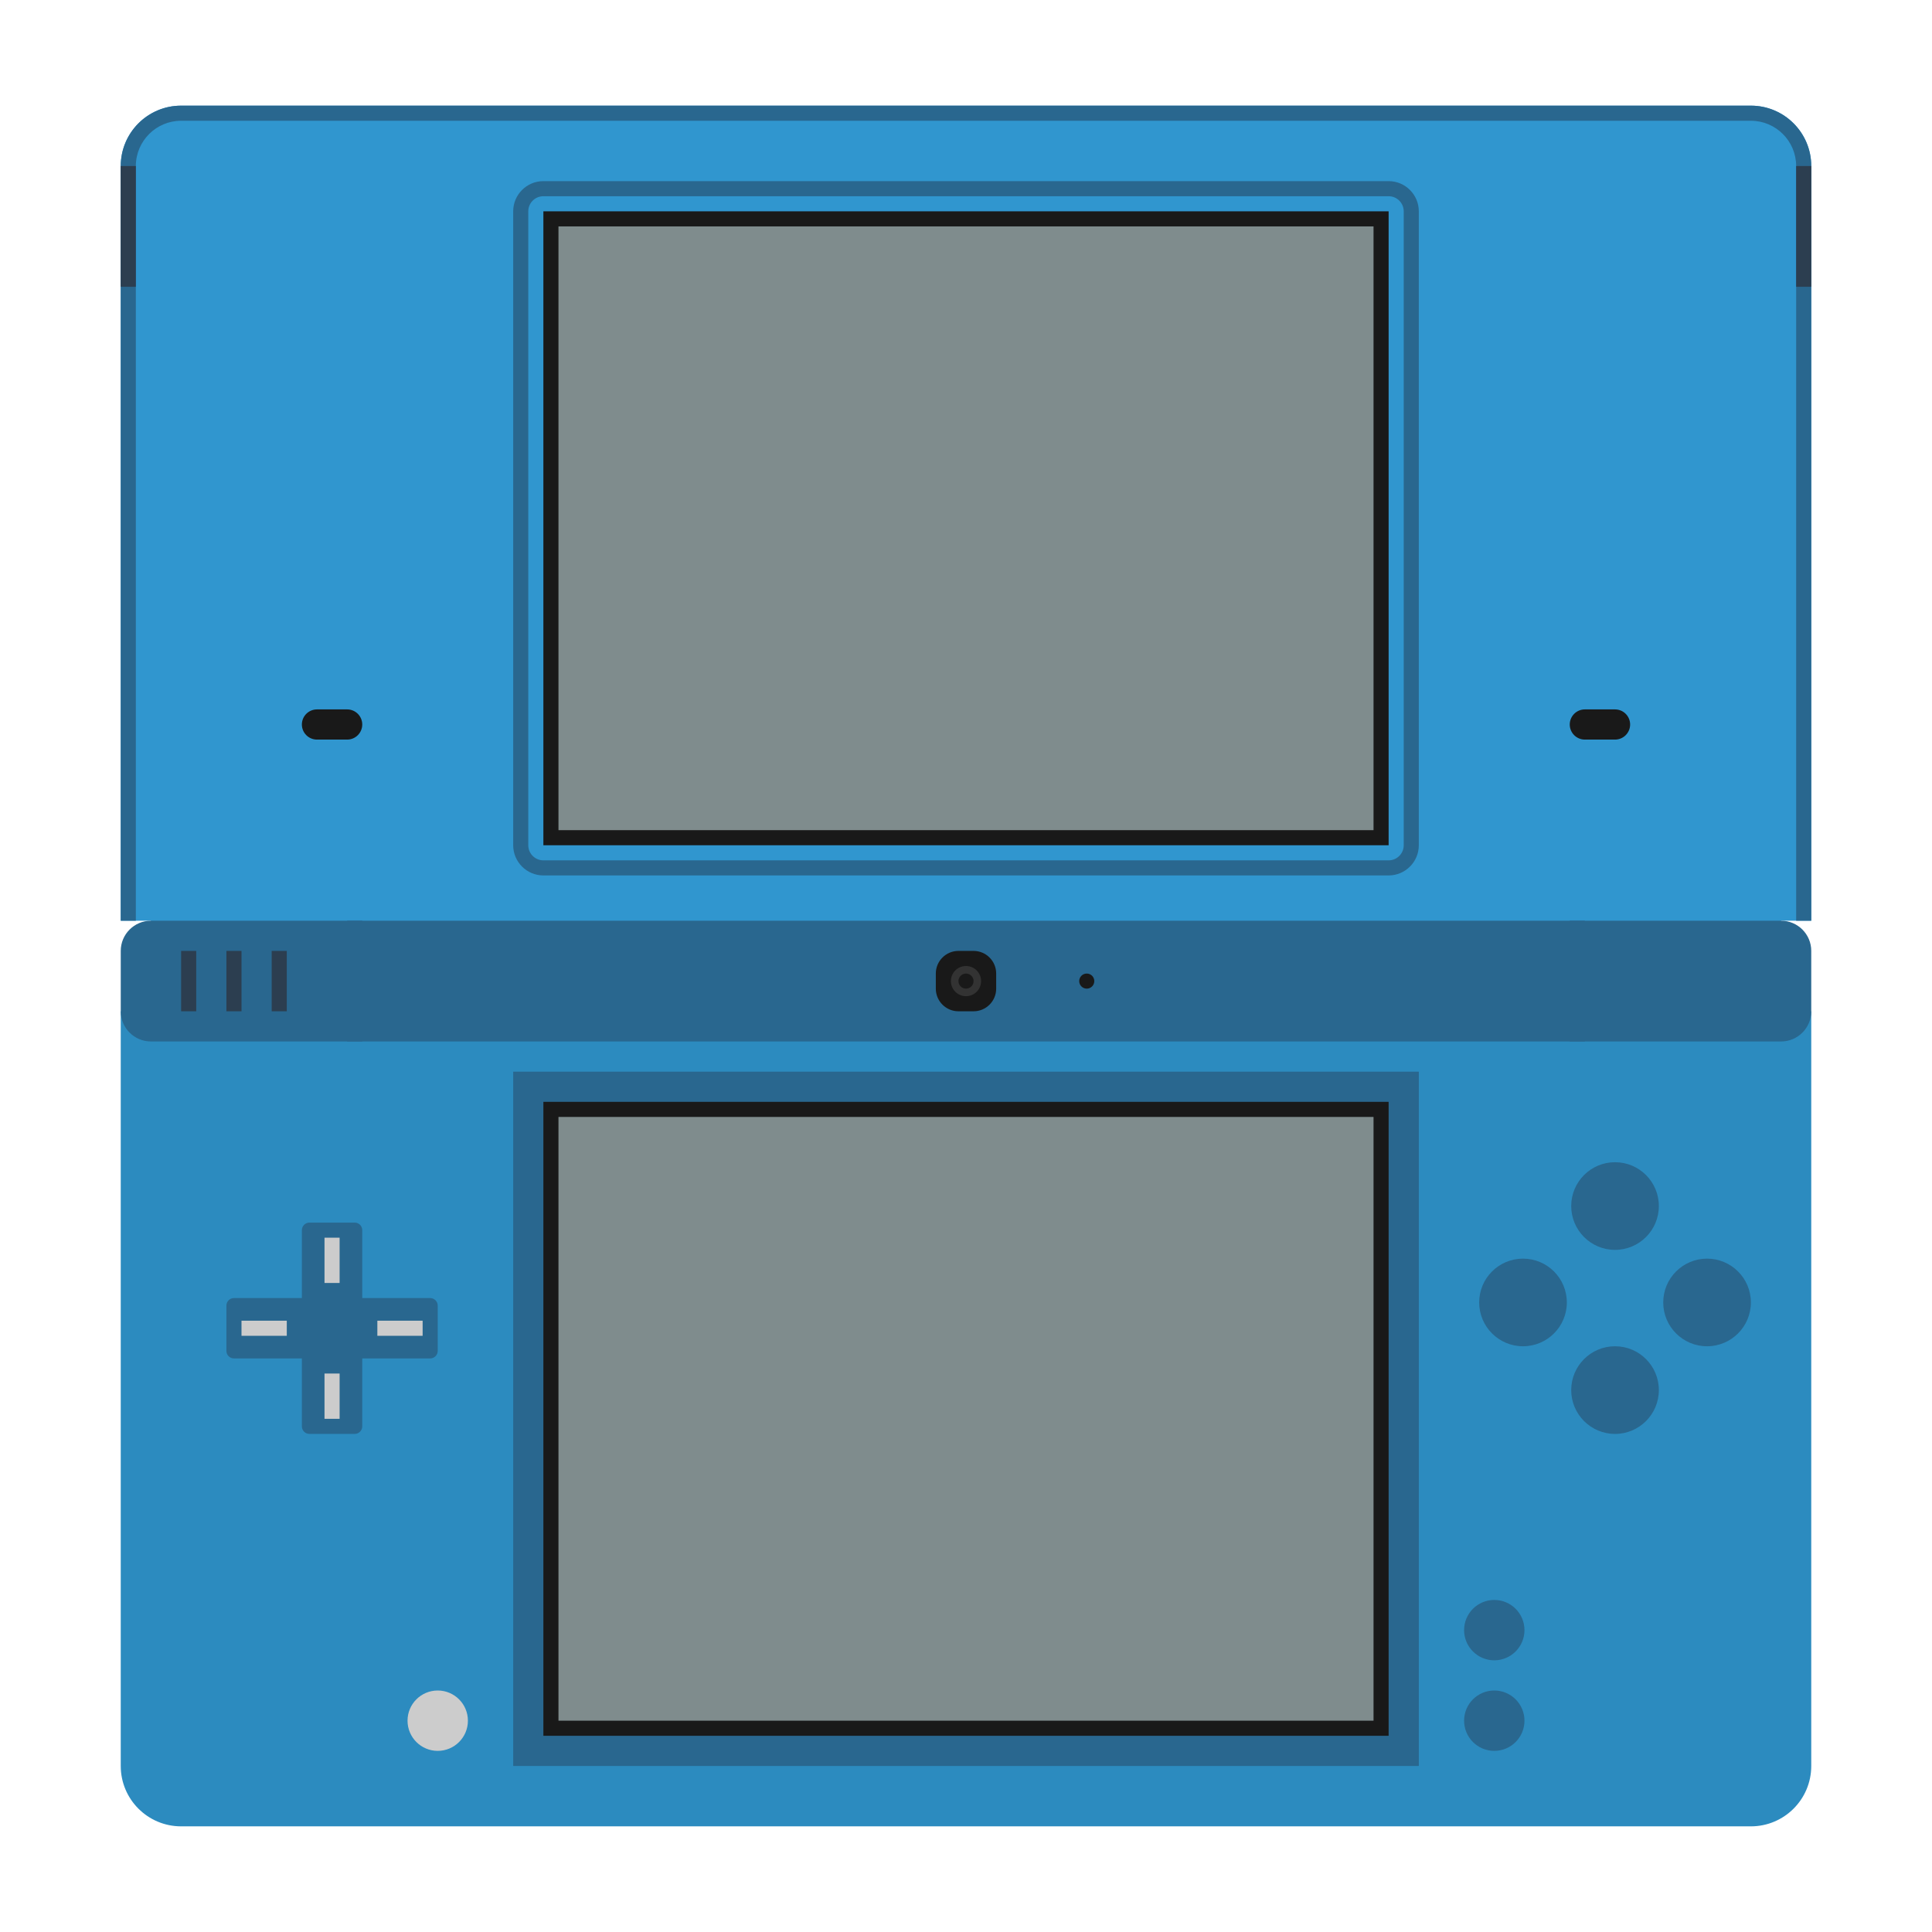
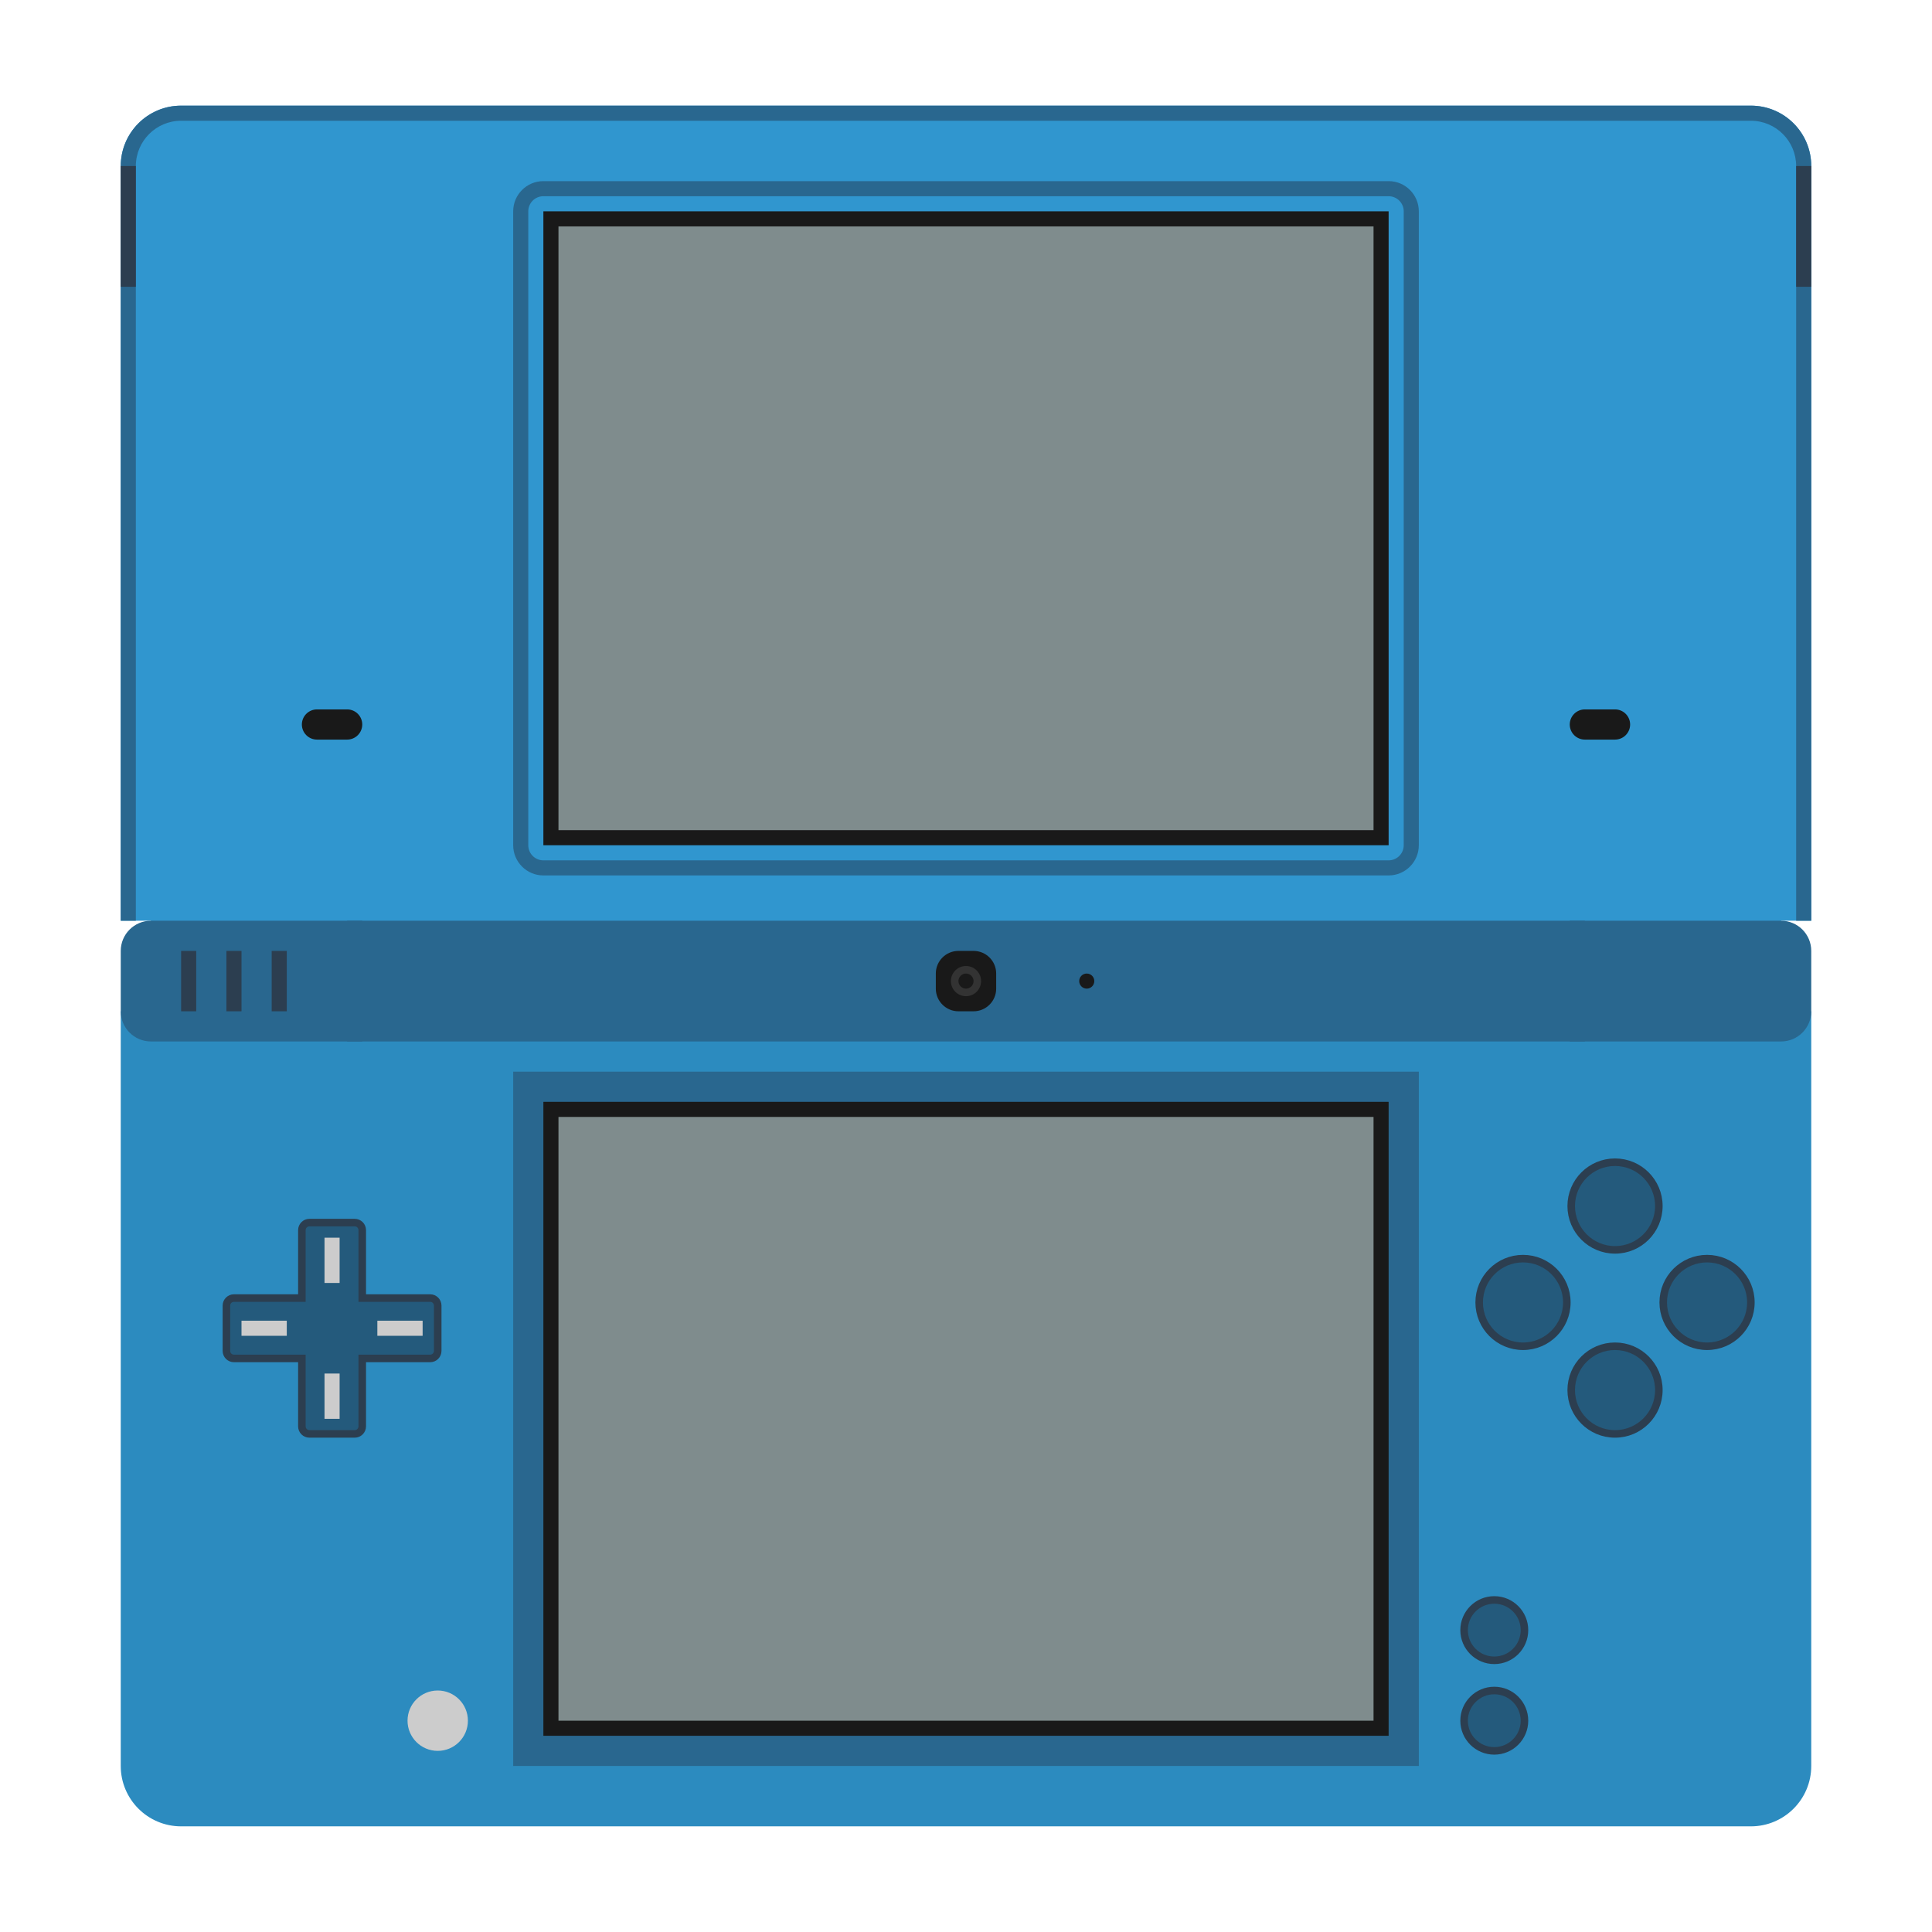
<svg xmlns="http://www.w3.org/2000/svg" viewBox="0 0 341.333 341.333" height="256" width="256" xml:space="preserve" id="svg2" version="1.1">
  <defs id="defs6">
    <clipPath id="clipPath18" clipPathUnits="userSpaceOnUse">
      <path id="path16" d="M 0,256 H 256 V 0 H 0 Z" />
    </clipPath>
    <clipPath id="clipPath26" clipPathUnits="userSpaceOnUse">
      <path id="path24" d="M 12,252 H 244 V 4 H 12 Z" />
    </clipPath>
  </defs>
-   <g transform="translate(4.4999999e-6,2.666667)" id="g1130">
-     <path d="m 320,26.667 c 0,-5.891 -4.776,-10.667 -10.667,-10.667 H 32 c -5.891,0 -10.667,4.776 -10.667,10.667 V 160 h 5.333 v 5.333 H 314.667 V 160 h 5.333 z" style="fill:#3096cf;fill-opacity:1;fill-rule:nonzero;stroke:none;stroke-width:1.333" id="path38-5" />
-     <path d="M 309.333,320 H 32 c -5.891,0 -10.667,-4.776 -10.667,-10.667 V 176 H 320 V 309.333 C 320,315.224 315.224,320 309.333,320" style="fill:#2c8bbf;fill-opacity:1;fill-rule:nonzero;stroke:none;stroke-width:1.333" id="path42" />
-     <path id="path44-7" style="fill:#29678f;fill-opacity:1;fill-rule:nonzero;stroke:none;stroke-width:1.333" d="M 250.667,309.333 H 90.667 V 186.667 H 250.667 Z" />
-     <path id="path46" style="fill:#191919;fill-opacity:1;fill-rule:nonzero;stroke:none;stroke-width:1.333" d="M 245.333,304 H 96 V 192 H 245.333 Z" />
-     <path id="path48-3" style="fill:#7f8c8d;fill-opacity:1;fill-rule:nonzero;stroke:none;stroke-width:1.333" d="M 242.667,301.333 H 98.667 V 194.667 H 242.667 Z" />
-     <path d="m 24,26.667 c 0,-4.412 3.588,-8 8,-8 H 309.333 c 4.412,0 8,3.588 8,8 V 160 h 2.667 V 26.667 c 0,-5.891 -4.776,-10.667 -10.667,-10.667 H 32 c -5.891,0 -10.667,4.776 -10.667,10.667 V 160 h 2.667 z" style="fill:#29678f;fill-opacity:1;fill-rule:nonzero;stroke:none;stroke-width:1.333" id="path52" />
-     <path d="M 314.667,160 H 26.667 c -2.945,0 -5.333,2.388 -5.333,5.333 V 176 c 0,2.945 2.388,5.333 5.333,5.333 H 314.667 c 2.945,0 5.333,-2.388 5.333,-5.333 v -10.667 c 0,-2.945 -2.388,-5.333 -5.333,-5.333" style="fill:#29678f;fill-opacity:1;fill-rule:nonzero;stroke:none;stroke-width:1.333" id="path56" />
-     <path id="path58-7" style="fill:#2c3e50;fill-opacity:1;fill-rule:nonzero;stroke:none;stroke-width:1.333" d="M 24,48 H 21.333 V 26.667 h 2.667 z" />
-     <path id="path60-9" style="fill:#2c3e50;fill-opacity:1;fill-rule:nonzero;stroke:none;stroke-width:1.333" d="m 320,48 h -2.667 V 26.667 h 2.667 z" />
-     <path id="path62" style="fill:#191919;fill-opacity:1;fill-rule:nonzero;stroke:none;stroke-width:1.333" d="M 245.333,146.667 H 96 V 34.667 H 245.333 Z" />
-     <path id="path64-7" style="fill:#7f8c8d;fill-opacity:1;fill-rule:nonzero;stroke:none;stroke-width:1.333" d="M 242.667,144 H 98.667 V 37.333 H 242.667 Z" />
-     <path d="M 245.333,29.333 H 96 c -2.941,0 -5.333,2.392 -5.333,5.333 V 146.667 C 90.667,149.608 93.059,152 96,152 h 149.333 c 2.941,0 5.333,-2.392 5.333,-5.333 V 34.667 c 0,-2.941 -2.392,-5.333 -5.333,-5.333 m 0,2.667 c 1.472,0 2.667,1.195 2.667,2.667 V 146.667 c 0,1.472 -1.195,2.667 -2.667,2.667 H 96 c -1.472,0 -2.667,-1.195 -2.667,-2.667 V 34.667 c 0,-1.472 1.195,-2.667 2.667,-2.667 h 149.333" style="fill:#29678f;fill-opacity:1;fill-rule:nonzero;stroke:none;stroke-width:1.333" id="path68-8" />
-     <path d="m 61.333,128 h -5.333 c -1.472,0 -2.667,-1.195 -2.667,-2.667 0,-1.472 1.195,-2.667 2.667,-2.667 h 5.333 c 1.472,0 2.667,1.195 2.667,2.667 0,1.472 -1.195,2.667 -2.667,2.667" style="fill:#191919;fill-opacity:1;fill-rule:nonzero;stroke:none;stroke-width:1.333" id="path72-0" />
-     <path d="M 285.333,128 H 280 c -1.472,0 -2.667,-1.195 -2.667,-2.667 0,-1.472 1.195,-2.667 2.667,-2.667 h 5.333 c 1.472,0 2.667,1.195 2.667,2.667 0,1.472 -1.195,2.667 -2.667,2.667" style="fill:#191919;fill-opacity:1;fill-rule:nonzero;stroke:none;stroke-width:1.333" id="path76-1" />
-     <path id="path78" style="fill:#29678f;fill-opacity:1;fill-rule:nonzero;stroke:none;stroke-width:1.333" d="M 64,181.333 H 61.333 V 160 h 2.667 z" />
-     <path id="path80-2" style="fill:#29678f;fill-opacity:1;fill-rule:nonzero;stroke:none;stroke-width:1.333" d="m 280,181.333 h -2.667 V 160 h 2.667 z" />
-     <path d="m 172,176 h -2.667 c -2.209,0 -4,-1.791 -4,-4 v -2.667 c 0,-2.209 1.791,-4 4,-4 H 172 c 2.209,0 4,1.791 4,4 V 172 c 0,2.209 -1.791,4 -4,4" style="fill:#191919;fill-opacity:1;fill-rule:nonzero;stroke:none;stroke-width:1.333" id="path84-1" />
-     <path d="m 173.333,170.667 c 0,1.472 -1.195,2.667 -2.667,2.667 -1.472,0 -2.667,-1.195 -2.667,-2.667 0,-1.472 1.195,-2.667 2.667,-2.667 1.472,0 2.667,1.195 2.667,2.667" style="fill:#333333;fill-opacity:1;fill-rule:nonzero;stroke:none;stroke-width:1.333" id="path88-2" />
-     <path d="m 172,170.667 c 0,0.736 -0.597,1.333 -1.333,1.333 -0.736,0 -1.333,-0.597 -1.333,-1.333 0,-0.736 0.597,-1.333 1.333,-1.333 0.736,0 1.333,0.597 1.333,1.333" style="fill:#191919;fill-opacity:1;fill-rule:nonzero;stroke:none;stroke-width:1.333" id="path92-4" />
-     <path d="m 193.333,170.667 c 0,0.736 -0.596,1.333 -1.333,1.333 -0.737,0 -1.333,-0.597 -1.333,-1.333 0,-0.736 0.596,-1.333 1.333,-1.333 0.737,0 1.333,0.597 1.333,1.333" style="fill:#191919;fill-opacity:1;fill-rule:nonzero;stroke:none;stroke-width:1.333" id="path96-5" />
-     <path id="path98" style="fill:#2c3e50;fill-opacity:1;fill-rule:nonzero;stroke:none;stroke-width:1.333" d="m 50.667,176 h -2.667 v -10.667 h 2.667 z" />
-     <path id="path100-3" style="fill:#2c3e50;fill-opacity:1;fill-rule:nonzero;stroke:none;stroke-width:1.333" d="m 42.667,176 h -2.667 v -10.667 h 2.667 z" />
-     <path id="path102" style="fill:#2c3e50;fill-opacity:1;fill-rule:nonzero;stroke:none;stroke-width:1.333" d="m 34.667,176 h -2.667 v -10.667 h 2.667 z" />
-     <path d="m 76,226.667 h -12 v -12 c 0,-0.737 -0.597,-1.333 -1.333,-1.333 h -8 c -0.736,0 -1.333,0.596 -1.333,1.333 v 12 h -12 c -0.736,0 -1.333,0.596 -1.333,1.333 v 8 c 0,0.737 0.597,1.333 1.333,1.333 h 12 v 12 c 0,0.737 0.597,1.333 1.333,1.333 h 8 c 0.736,0 1.333,-0.596 1.333,-1.333 v -12 h 12 c 0.736,0 1.333,-0.596 1.333,-1.333 v -8 c 0,-0.737 -0.597,-1.333 -1.333,-1.333" style="fill:#29678f;fill-opacity:1;fill-rule:nonzero;stroke:none;stroke-width:1.333" id="path106" />
-     <path id="path108-5" style="fill:#cccccc;fill-opacity:1;fill-rule:nonzero;stroke:none;stroke-width:1.333" d="m 57.333,216 h 2.667 v 8 h -2.667 z" />
-     <path id="path110" style="fill:#cccccc;fill-opacity:1;fill-rule:nonzero;stroke:none;stroke-width:1.333" d="m 57.333,240 h 2.667 v 8 h -2.667 z" />
-     <path id="path112-4" style="fill:#cccccc;fill-opacity:1;fill-rule:nonzero;stroke:none;stroke-width:1.333" d="m 74.667,233.333 h -8 v -2.667 h 8 z" />
-     <path id="path114" style="fill:#cccccc;fill-opacity:1;fill-rule:nonzero;stroke:none;stroke-width:1.333" d="m 50.667,233.333 h -8 v -2.667 h 8 z" />
-     <path d="m 293.075,210.409 c 0,4.276 -3.467,7.743 -7.743,7.743 -4.276,0 -7.741,-3.467 -7.741,-7.743 0,-4.276 3.465,-7.743 7.741,-7.743 4.276,0 7.743,3.467 7.743,7.743" style="fill:#29678f;fill-opacity:1;fill-rule:nonzero;stroke:none;stroke-width:1.333" id="path118" />
-     <path d="m 293.075,242.925 c 0,4.276 -3.467,7.743 -7.743,7.743 -4.276,0 -7.741,-3.467 -7.741,-7.743 0,-4.276 3.465,-7.743 7.741,-7.743 4.276,0 7.743,3.467 7.743,7.743" style="fill:#29678f;fill-opacity:1;fill-rule:nonzero;stroke:none;stroke-width:1.333" id="path122" />
-     <path d="m 301.591,235.182 c -4.276,0 -7.743,-3.467 -7.743,-7.741 0,-4.276 3.467,-7.741 7.743,-7.741 4.276,0 7.743,3.465 7.743,7.741 0,4.275 -3.467,7.741 -7.743,7.741" style="fill:#29678f;fill-opacity:1;fill-rule:nonzero;stroke:none;stroke-width:1.333" id="path126-0" />
-     <path d="m 269.075,235.182 c -4.276,0 -7.743,-3.467 -7.743,-7.741 0,-4.276 3.467,-7.741 7.743,-7.741 4.276,0 7.743,3.465 7.743,7.741 0,4.275 -3.467,7.741 -7.743,7.741" style="fill:#29678f;fill-opacity:1;fill-rule:nonzero;stroke:none;stroke-width:1.333" id="path130-3" />
-     <path d="m 269.333,285.333 c 0,2.945 -2.388,5.333 -5.333,5.333 -2.945,0 -5.333,-2.388 -5.333,-5.333 0,-2.945 2.388,-5.333 5.333,-5.333 2.945,0 5.333,2.388 5.333,5.333" style="fill:#29678f;fill-opacity:1;fill-rule:nonzero;stroke:none;stroke-width:1.333" id="path134" />
-     <path d="m 269.333,301.333 c 0,2.945 -2.388,5.333 -5.333,5.333 -2.945,0 -5.333,-2.388 -5.333,-5.333 0,-2.945 2.388,-5.333 5.333,-5.333 2.945,0 5.333,2.388 5.333,5.333" style="fill:#29678f;fill-opacity:1;fill-rule:nonzero;stroke:none;stroke-width:1.333" id="path138" />
-     <path d="m 82.667,301.333 c 0,2.945 -2.388,5.333 -5.333,5.333 -2.945,0 -5.333,-2.388 -5.333,-5.333 0,-2.945 2.388,-5.333 5.333,-5.333 2.945,0 5.333,2.388 5.333,5.333" style="fill:#cccccc;fill-opacity:1;fill-rule:nonzero;stroke:none;stroke-width:1.333" id="path142" />
-   </g>
+   <path id="path38-5" style="fill:#3096cf;fill-opacity:1;fill-rule:nonzero;stroke:none;stroke-width:1.333" d="m 320,29.333 c 0,-5.891 -4.776,-10.667 -10.667,-10.667 H 32 c -5.891,0 -10.667,4.776 -10.667,10.667 V 162.667 h 5.333 V 168 H 314.667 v -5.333 h 5.333 z" />
+   <path id="path42" style="fill:#2c8bbf;fill-opacity:1;fill-rule:nonzero;stroke:none;stroke-width:1.333" d="M 309.333,322.667 H 32 c -5.891,0 -10.667,-4.776 -10.667,-10.667 V 178.667 H 320 V 312 c 0,5.891 -4.776,10.667 -10.667,10.667" />
+   <path d="M 250.667,312 H 90.667 V 189.333 H 250.667 Z" style="fill:#29678f;fill-opacity:1;fill-rule:nonzero;stroke:none;stroke-width:1.333" id="path44-7" />
+   <path d="M 245.333,306.667 H 96 v -112 H 245.333 Z" style="fill:#191919;fill-opacity:1;fill-rule:nonzero;stroke:none;stroke-width:1.333" id="path46" />
+   <path d="M 242.667,304 H 98.667 V 197.333 H 242.667 Z" style="fill:#7f8c8d;fill-opacity:1;fill-rule:nonzero;stroke:none;stroke-width:1.333" id="path48-3" />
+   <path id="path52" style="fill:#29678f;fill-opacity:1;fill-rule:nonzero;stroke:none;stroke-width:1.333" d="m 24,29.333 c 0,-4.412 3.588,-8 8,-8 H 309.333 c 4.412,0 8,3.588 8,8 V 162.667 h 2.667 V 29.333 c 0,-5.891 -4.776,-10.667 -10.667,-10.667 H 32 c -5.891,0 -10.667,4.776 -10.667,10.667 V 162.667 h 2.667 z" />
+   <path id="path56" style="fill:#29678f;fill-opacity:1;fill-rule:nonzero;stroke:none;stroke-width:1.333" d="M 314.667,162.667 H 26.667 c -2.945,0 -5.333,2.388 -5.333,5.333 v 10.667 c 0,2.945 2.388,5.333 5.333,5.333 H 314.667 c 2.945,0 5.333,-2.388 5.333,-5.333 V 168 c 0,-2.945 -2.388,-5.333 -5.333,-5.333" />
+   <path d="M 24,50.667 H 21.333 V 29.333 h 2.667 z" style="fill:#2c3e50;fill-opacity:1;fill-rule:nonzero;stroke:none;stroke-width:1.333" id="path58-7" />
+   <path d="m 320,50.667 h -2.667 V 29.333 h 2.667 z" style="fill:#2c3e50;fill-opacity:1;fill-rule:nonzero;stroke:none;stroke-width:1.333" id="path60-9" />
+   <path d="M 245.333,149.333 H 96 V 37.333 H 245.333 Z" style="fill:#191919;fill-opacity:1;fill-rule:nonzero;stroke:none;stroke-width:1.333" id="path62" />
+   <path d="M 242.667,146.667 H 98.667 V 40 H 242.667 Z" style="fill:#7f8c8d;fill-opacity:1;fill-rule:nonzero;stroke:none;stroke-width:1.333" id="path64-7" />
+   <path id="path68-8" style="fill:#29678f;fill-opacity:1;fill-rule:nonzero;stroke:none;stroke-width:1.333" d="M 245.333,32 H 96 c -2.941,0 -5.333,2.392 -5.333,5.333 V 149.333 c 0,2.941 2.392,5.333 5.333,5.333 H 245.333 c 2.941,0 5.333,-2.392 5.333,-5.333 V 37.333 c 0,-2.941 -2.392,-5.333 -5.333,-5.333 m 0,2.667 c 1.472,0 2.667,1.195 2.667,2.667 V 149.333 C 248,150.805 246.805,152 245.333,152 H 96 c -1.472,0 -2.667,-1.195 -2.667,-2.667 V 37.333 c 0,-1.472 1.195,-2.667 2.667,-2.667 H 245.333" />
+   <path id="path72-0" style="fill:#191919;fill-opacity:1;fill-rule:nonzero;stroke:none;stroke-width:1.333" d="m 61.333,130.667 h -5.333 c -1.472,0 -2.667,-1.195 -2.667,-2.667 0,-1.472 1.195,-2.667 2.667,-2.667 h 5.333 c 1.472,0 2.667,1.195 2.667,2.667 0,1.472 -1.195,2.667 -2.667,2.667" />
+   <path id="path76-1" style="fill:#191919;fill-opacity:1;fill-rule:nonzero;stroke:none;stroke-width:1.333" d="M 285.333,130.667 H 280 c -1.472,0 -2.667,-1.195 -2.667,-2.667 0,-1.472 1.195,-2.667 2.667,-2.667 h 5.333 c 1.472,0 2.667,1.195 2.667,2.667 0,1.472 -1.195,2.667 -2.667,2.667" />
+   <path d="m 64,184 h -2.667 v -21.333 h 2.667 z" style="fill:#29678f;fill-opacity:1;fill-rule:nonzero;stroke:none;stroke-width:1.333" id="path78" />
+   <path d="m 280,184 h -2.667 v -21.333 h 2.667 z" style="fill:#29678f;fill-opacity:1;fill-rule:nonzero;stroke:none;stroke-width:1.333" id="path80-2" />
+   <path id="path84-1" style="fill:#191919;fill-opacity:1;fill-rule:nonzero;stroke:none;stroke-width:1.333" d="m 172,178.667 h -2.667 c -2.209,0 -4,-1.791 -4,-4 V 172 c 0,-2.209 1.791,-4 4,-4 H 172 c 2.209,0 4,1.791 4,4 v 2.667 c 0,2.209 -1.791,4 -4,4" />
+   <path id="path88-2" style="fill:#333333;fill-opacity:1;fill-rule:nonzero;stroke:none;stroke-width:1.333" d="m 173.333,173.333 c 0,1.472 -1.195,2.667 -2.667,2.667 -1.472,0 -2.667,-1.195 -2.667,-2.667 0,-1.472 1.195,-2.667 2.667,-2.667 1.472,0 2.667,1.195 2.667,2.667" />
+   <path id="path92-4" style="fill:#191919;fill-opacity:1;fill-rule:nonzero;stroke:none;stroke-width:1.333" d="m 172,173.333 c 0,0.736 -0.597,1.333 -1.333,1.333 -0.736,0 -1.333,-0.597 -1.333,-1.333 0,-0.736 0.597,-1.333 1.333,-1.333 0.736,0 1.333,0.597 1.333,1.333" />
+   <path id="path96-5" style="fill:#191919;fill-opacity:1;fill-rule:nonzero;stroke:none;stroke-width:1.333" d="m 193.333,173.333 c 0,0.736 -0.596,1.333 -1.333,1.333 -0.737,0 -1.333,-0.597 -1.333,-1.333 0,-0.736 0.596,-1.333 1.333,-1.333 0.737,0 1.333,0.597 1.333,1.333" />
+   <path d="M 50.667,178.667 H 48 V 168 h 2.667 z" style="fill:#2c3e50;fill-opacity:1;fill-rule:nonzero;stroke:none;stroke-width:1.333" id="path98" />
+   <path d="M 42.667,178.667 H 40 V 168 h 2.667 z" style="fill:#2c3e50;fill-opacity:1;fill-rule:nonzero;stroke:none;stroke-width:1.333" id="path100-3" />
+   <path d="M 34.667,178.667 H 32 V 168 h 2.667 z" style="fill:#2c3e50;fill-opacity:1;fill-rule:nonzero;stroke:none;stroke-width:1.333" id="path102" />
+   <path id="path106" style="fill:#245a7c;fill-opacity:1;fill-rule:nonzero;stroke:#2c3e50;stroke-width:1.333;stroke-opacity:1" d="m 76,229.333 h -12 v -12 c 0,-0.737 -0.597,-1.333 -1.333,-1.333 h -8 c -0.736,0 -1.333,0.596 -1.333,1.333 v 12 h -12 c -0.736,0 -1.333,0.596 -1.333,1.333 v 8 c 0,0.737 0.597,1.333 1.333,1.333 h 12 v 12 c 0,0.737 0.597,1.333 1.333,1.333 h 8 c 0.736,0 1.333,-0.596 1.333,-1.333 v -12 h 12 c 0.736,0 1.333,-0.596 1.333,-1.333 v -8 c 0,-0.737 -0.597,-1.333 -1.333,-1.333" />
+   <path d="m 57.333,218.667 h 2.667 v 8 h -2.667 z" style="fill:#cccccc;fill-opacity:1;fill-rule:nonzero;stroke:none;stroke-width:1.333" id="path108-5" />
+   <path d="m 57.333,242.667 h 2.667 v 8 h -2.667 z" style="fill:#cccccc;fill-opacity:1;fill-rule:nonzero;stroke:none;stroke-width:1.333" id="path110" />
+   <path d="m 74.667,236 h -8 v -2.667 h 8 z" style="fill:#cccccc;fill-opacity:1;fill-rule:nonzero;stroke:none;stroke-width:1.333" id="path112-4" />
+   <path d="M 50.667,236 H 42.667 v -2.667 h 8 z" style="fill:#cccccc;fill-opacity:1;fill-rule:nonzero;stroke:none;stroke-width:1.333" id="path114" />
+   <path id="path118" style="fill:#245a7c;fill-opacity:1;fill-rule:nonzero;stroke:#2c3e50;stroke-width:1.333;stroke-opacity:1" d="m 293.075,213.075 c 0,4.276 -3.467,7.743 -7.743,7.743 -4.276,0 -7.741,-3.467 -7.741,-7.743 0,-4.276 3.465,-7.743 7.741,-7.743 4.276,0 7.743,3.467 7.743,7.743" />
+   <path id="path122" style="fill:#245a7c;fill-opacity:1;fill-rule:nonzero;stroke:#2c3e50;stroke-width:1.333;stroke-opacity:1" d="m 293.075,245.591 c 0,4.276 -3.467,7.743 -7.743,7.743 -4.276,0 -7.741,-3.467 -7.741,-7.743 0,-4.276 3.465,-7.743 7.741,-7.743 4.276,0 7.743,3.467 7.743,7.743" />
+   <path id="path126-0" style="fill:#245a7c;fill-opacity:1;fill-rule:nonzero;stroke:#2c3e50;stroke-width:1.333;stroke-opacity:1" d="m 301.591,237.849 c -4.276,0 -7.743,-3.467 -7.743,-7.741 0,-4.276 3.467,-7.741 7.743,-7.741 4.276,0 7.743,3.465 7.743,7.741 0,4.275 -3.467,7.741 -7.743,7.741" />
+   <path id="path130-3" style="fill:#245a7c;fill-opacity:1;fill-rule:nonzero;stroke:#2c3e50;stroke-width:1.333;stroke-opacity:1" d="m 269.075,237.849 c -4.276,0 -7.743,-3.467 -7.743,-7.741 0,-4.276 3.467,-7.741 7.743,-7.741 4.276,0 7.743,3.465 7.743,7.741 0,4.275 -3.467,7.741 -7.743,7.741" />
+   <path id="path134" style="fill:#245a7c;fill-opacity:1;fill-rule:nonzero;stroke:#2c3e50;stroke-width:1.333;stroke-opacity:1" d="m 269.333,288 c 0,2.945 -2.388,5.333 -5.333,5.333 -2.945,0 -5.333,-2.388 -5.333,-5.333 0,-2.945 2.388,-5.333 5.333,-5.333 2.945,0 5.333,2.388 5.333,5.333" />
+   <path id="path138" style="fill:#245a7c;fill-opacity:1;fill-rule:nonzero;stroke:#2c3e50;stroke-width:1.333;stroke-opacity:1" d="m 269.333,304 c 0,2.945 -2.388,5.333 -5.333,5.333 -2.945,0 -5.333,-2.388 -5.333,-5.333 0,-2.945 2.388,-5.333 5.333,-5.333 2.945,0 5.333,2.388 5.333,5.333" />
+   <path id="path142" style="fill:#cccccc;fill-opacity:1;fill-rule:nonzero;stroke:none;stroke-width:1.333" d="m 82.667,304 c 0,2.945 -2.388,5.333 -5.333,5.333 -2.945,0 -5.333,-2.388 -5.333,-5.333 0,-2.945 2.388,-5.333 5.333,-5.333 2.945,0 5.333,2.388 5.333,5.333" />
</svg>
